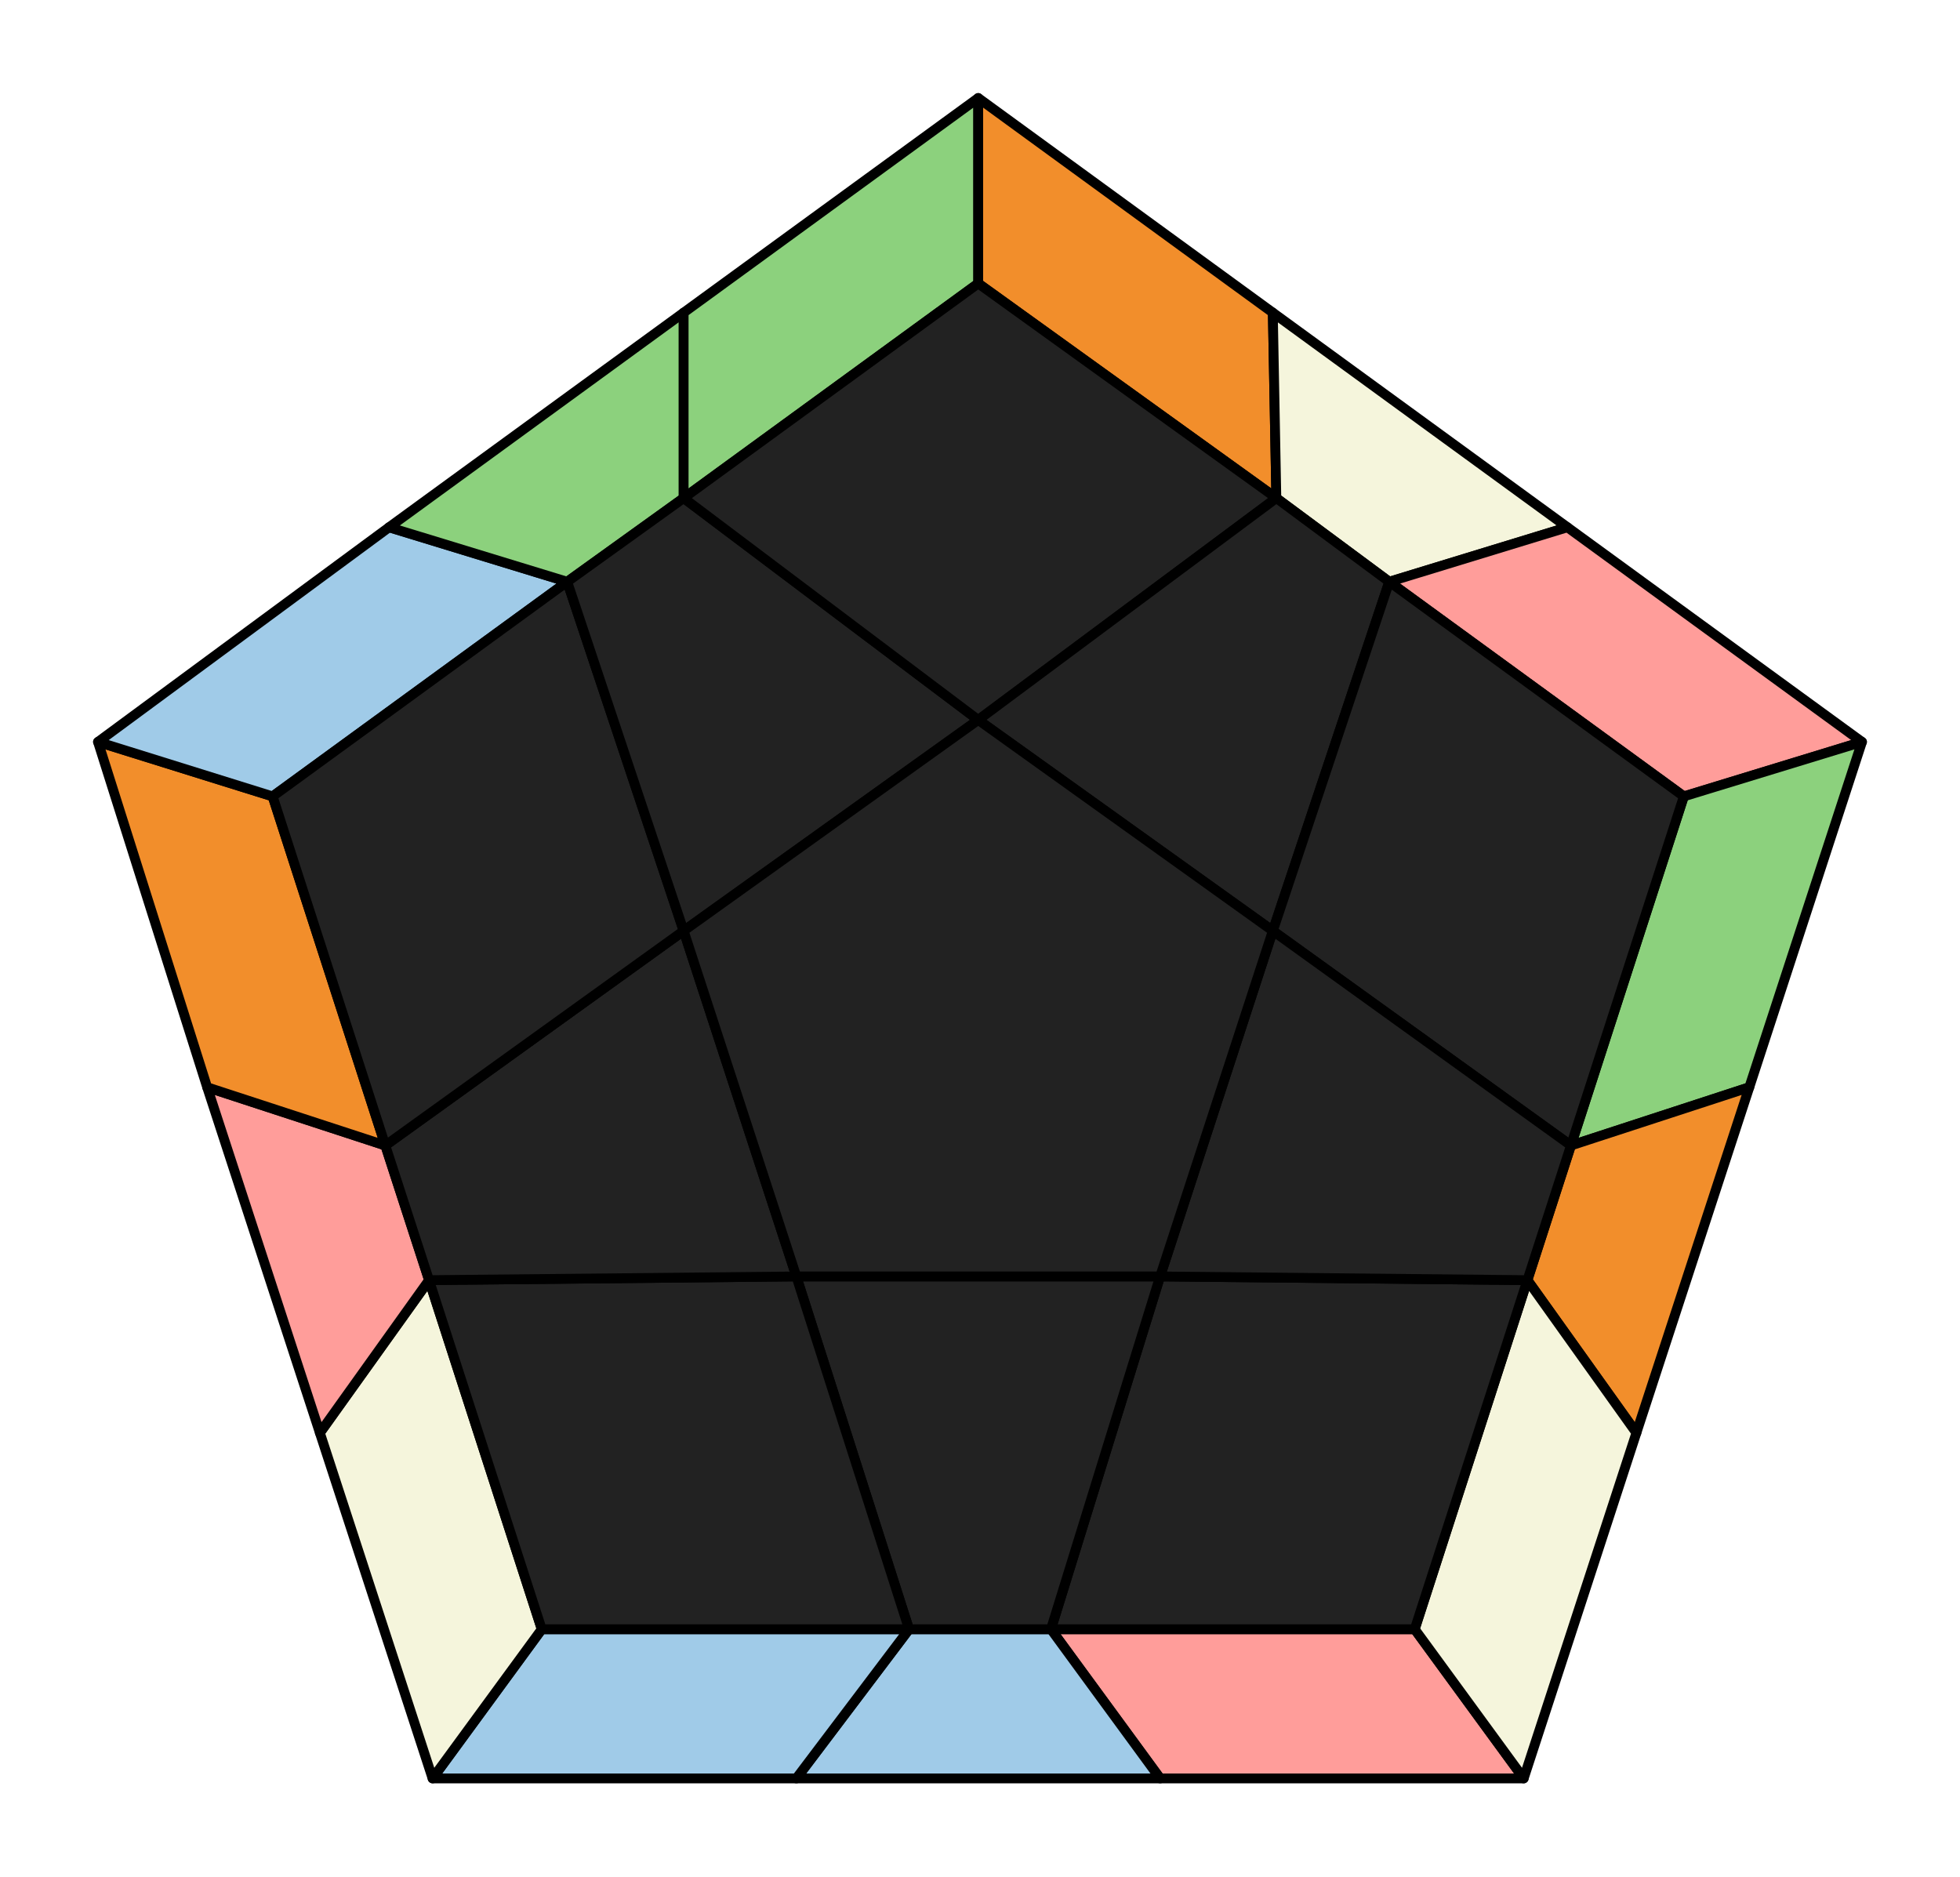
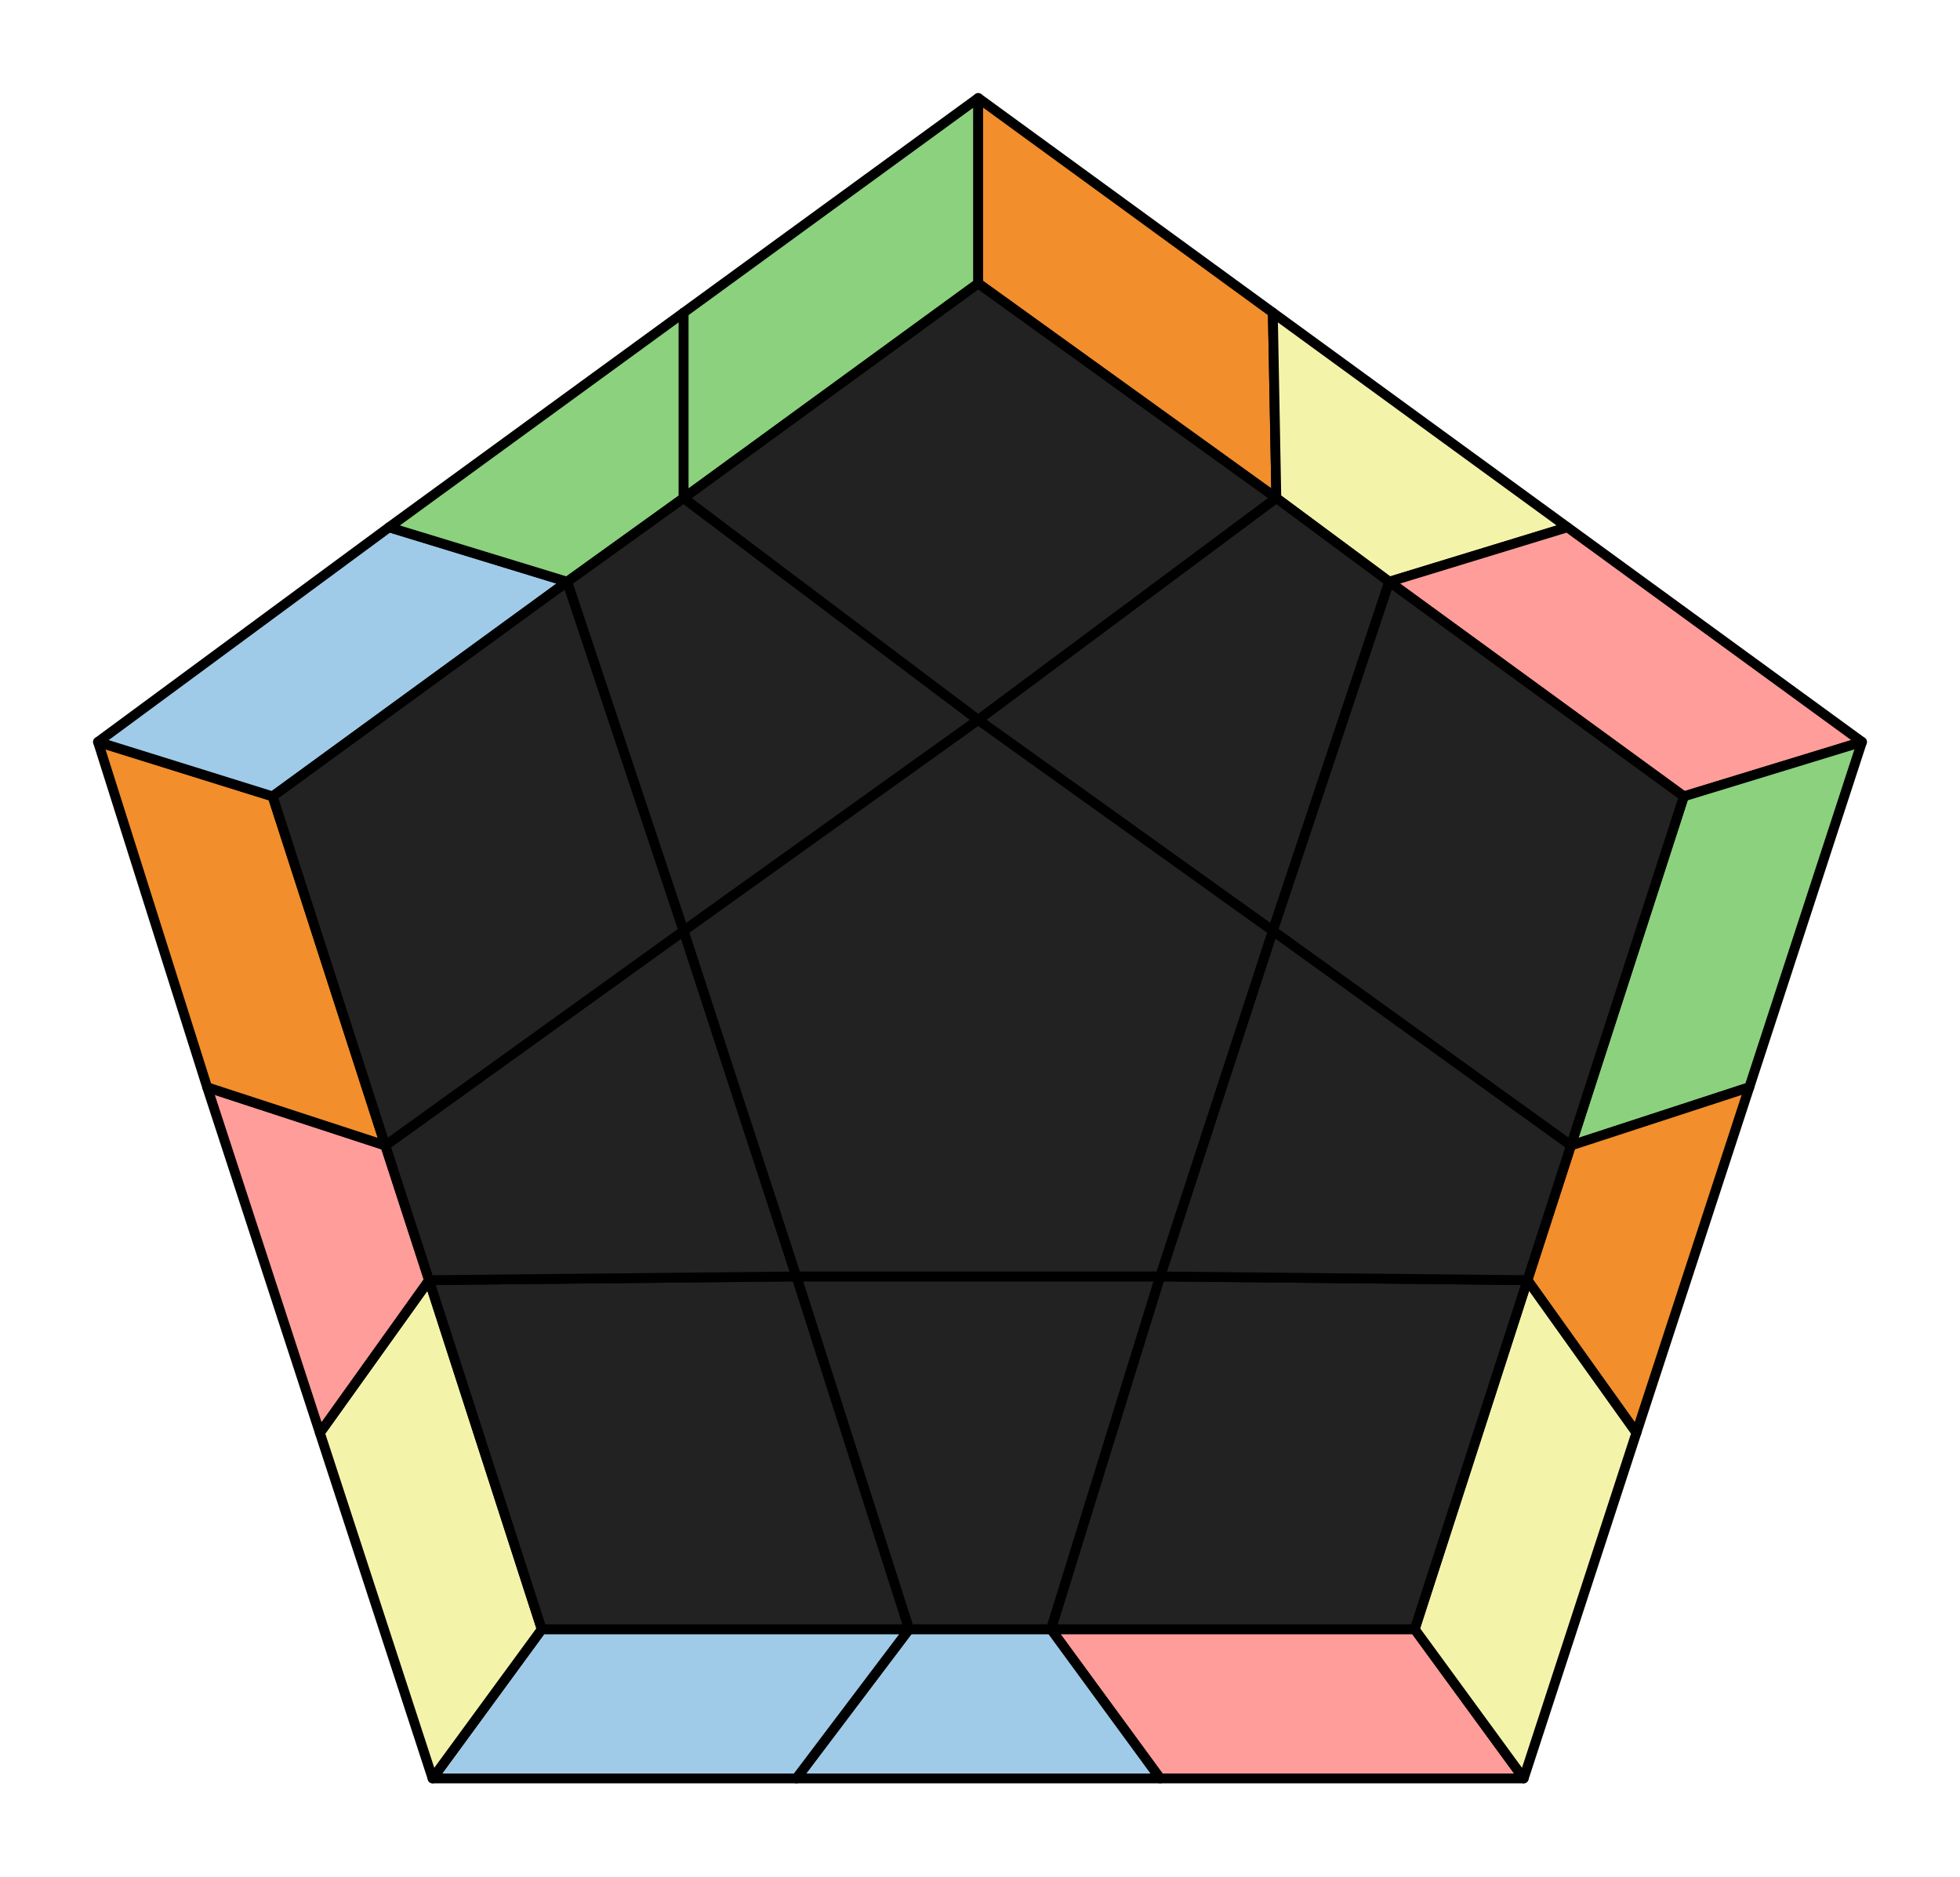
<svg xmlns="http://www.w3.org/2000/svg" viewBox="0 0 100.0 95.732">
  <style>
polygon { stroke: black; stroke-width: 0.5px; stroke-linejoin: round;}
</style>
  <polygon fill="#FF9D9A" points="77.74 90.73 59.19 90.73 53.62 83.12 72.18 83.12" />
  <polygon fill="#A0CBE8" points="59.19 90.73 40.63 90.73 46.38 83.12 53.62 83.12" />
  <polygon fill="#A0CBE8" points="40.63 90.73 22.07 90.73 27.64 83.12 46.38 83.12" />
-   <polygon fill="beige" points="22.07 90.73 16.32 73.10 21.89 65.31 27.64 83.12" />
+   <polygon fill="#f4f3aa" points="22.07 90.73 16.32 73.10 21.89 65.31 27.64 83.12" />
  <polygon fill="#FF9D9A" points="16.32 73.10 10.57 55.47 19.66 58.44 21.89 65.31" />
  <polygon fill="#F28E2B" points="10.57 55.47 5.00 37.85 13.91 40.63 19.66 58.44" />
  <polygon fill="#A0CBE8" points="5.00 37.85 19.85 26.90 28.94 29.68 13.91 40.63" />
  <polygon fill="#8CD17D" points="19.85 26.90 34.88 15.95 34.88 25.41 28.94 29.68" />
  <polygon fill="#8CD17D" points="34.88 15.95 49.91 5.00 49.91 14.46 34.88 25.41" />
  <polygon fill="#F28E2B" points="49.91 5.00 64.94 15.95 65.12 25.41 49.91 14.46" />
-   <polygon fill="beige" points="64.94 15.95 79.97 26.90 70.88 29.68 65.12 25.41" />
+   <polygon fill="#f4f3aa" points="64.94 15.95 79.97 26.90 70.88 29.68 65.12 25.41" />
  <polygon fill="#FF9D9A" points="79.97 26.90 95.00 37.85 85.91 40.63 70.88 29.68" />
  <polygon fill="#8CD17D" points="95.00 37.85 89.25 55.47 80.15 58.44 85.91 40.63" />
  <polygon fill="#F28E2B" points="89.25 55.47 83.49 73.10 77.93 65.31 80.15 58.44" />
-   <polygon fill="beige" points="83.49 73.10 77.74 90.73 72.18 83.12 77.93 65.31" />
+   <polygon fill="#f4f3aa" points="83.49 73.10 77.74 90.73 72.18 83.12 77.93 65.31" />
  <polygon fill="#222" points="72.18 83.12 53.62 83.12 59.19 65.12 77.93 65.31" />
  <polygon fill="#222" points="53.62 83.12 46.38 83.12 40.63 65.12 59.19 65.12" />
  <polygon fill="#222" points="27.64 83.12 21.89 65.31 40.63 65.12 46.38 83.12" />
  <polygon fill="#222" points="21.89 65.31 19.66 58.44 34.88 47.49 40.63 65.12" />
  <polygon fill="#222" points="13.91 40.63 28.94 29.68 34.88 47.49 19.66 58.44" />
  <polygon fill="#222" points="28.94 29.68 34.88 25.41 49.91 36.73 34.88 47.49" />
  <polygon fill="#222" points="49.91 14.46 65.12 25.41 49.91 36.73 34.88 25.41" />
  <polygon fill="#222" points="65.12 25.41 70.88 29.68 64.94 47.49 49.91 36.73" />
  <polygon fill="#222" points="85.91 40.63 80.15 58.44 64.94 47.49 70.88 29.68" />
  <polygon fill="#222" points="80.15 58.44 77.93 65.31 59.19 65.12 64.94 47.49" />
  <polygon fill="#222" points="59.19 65.12 40.63 65.12 34.88 47.49 49.91 36.73 64.94 47.49" />
</svg>
